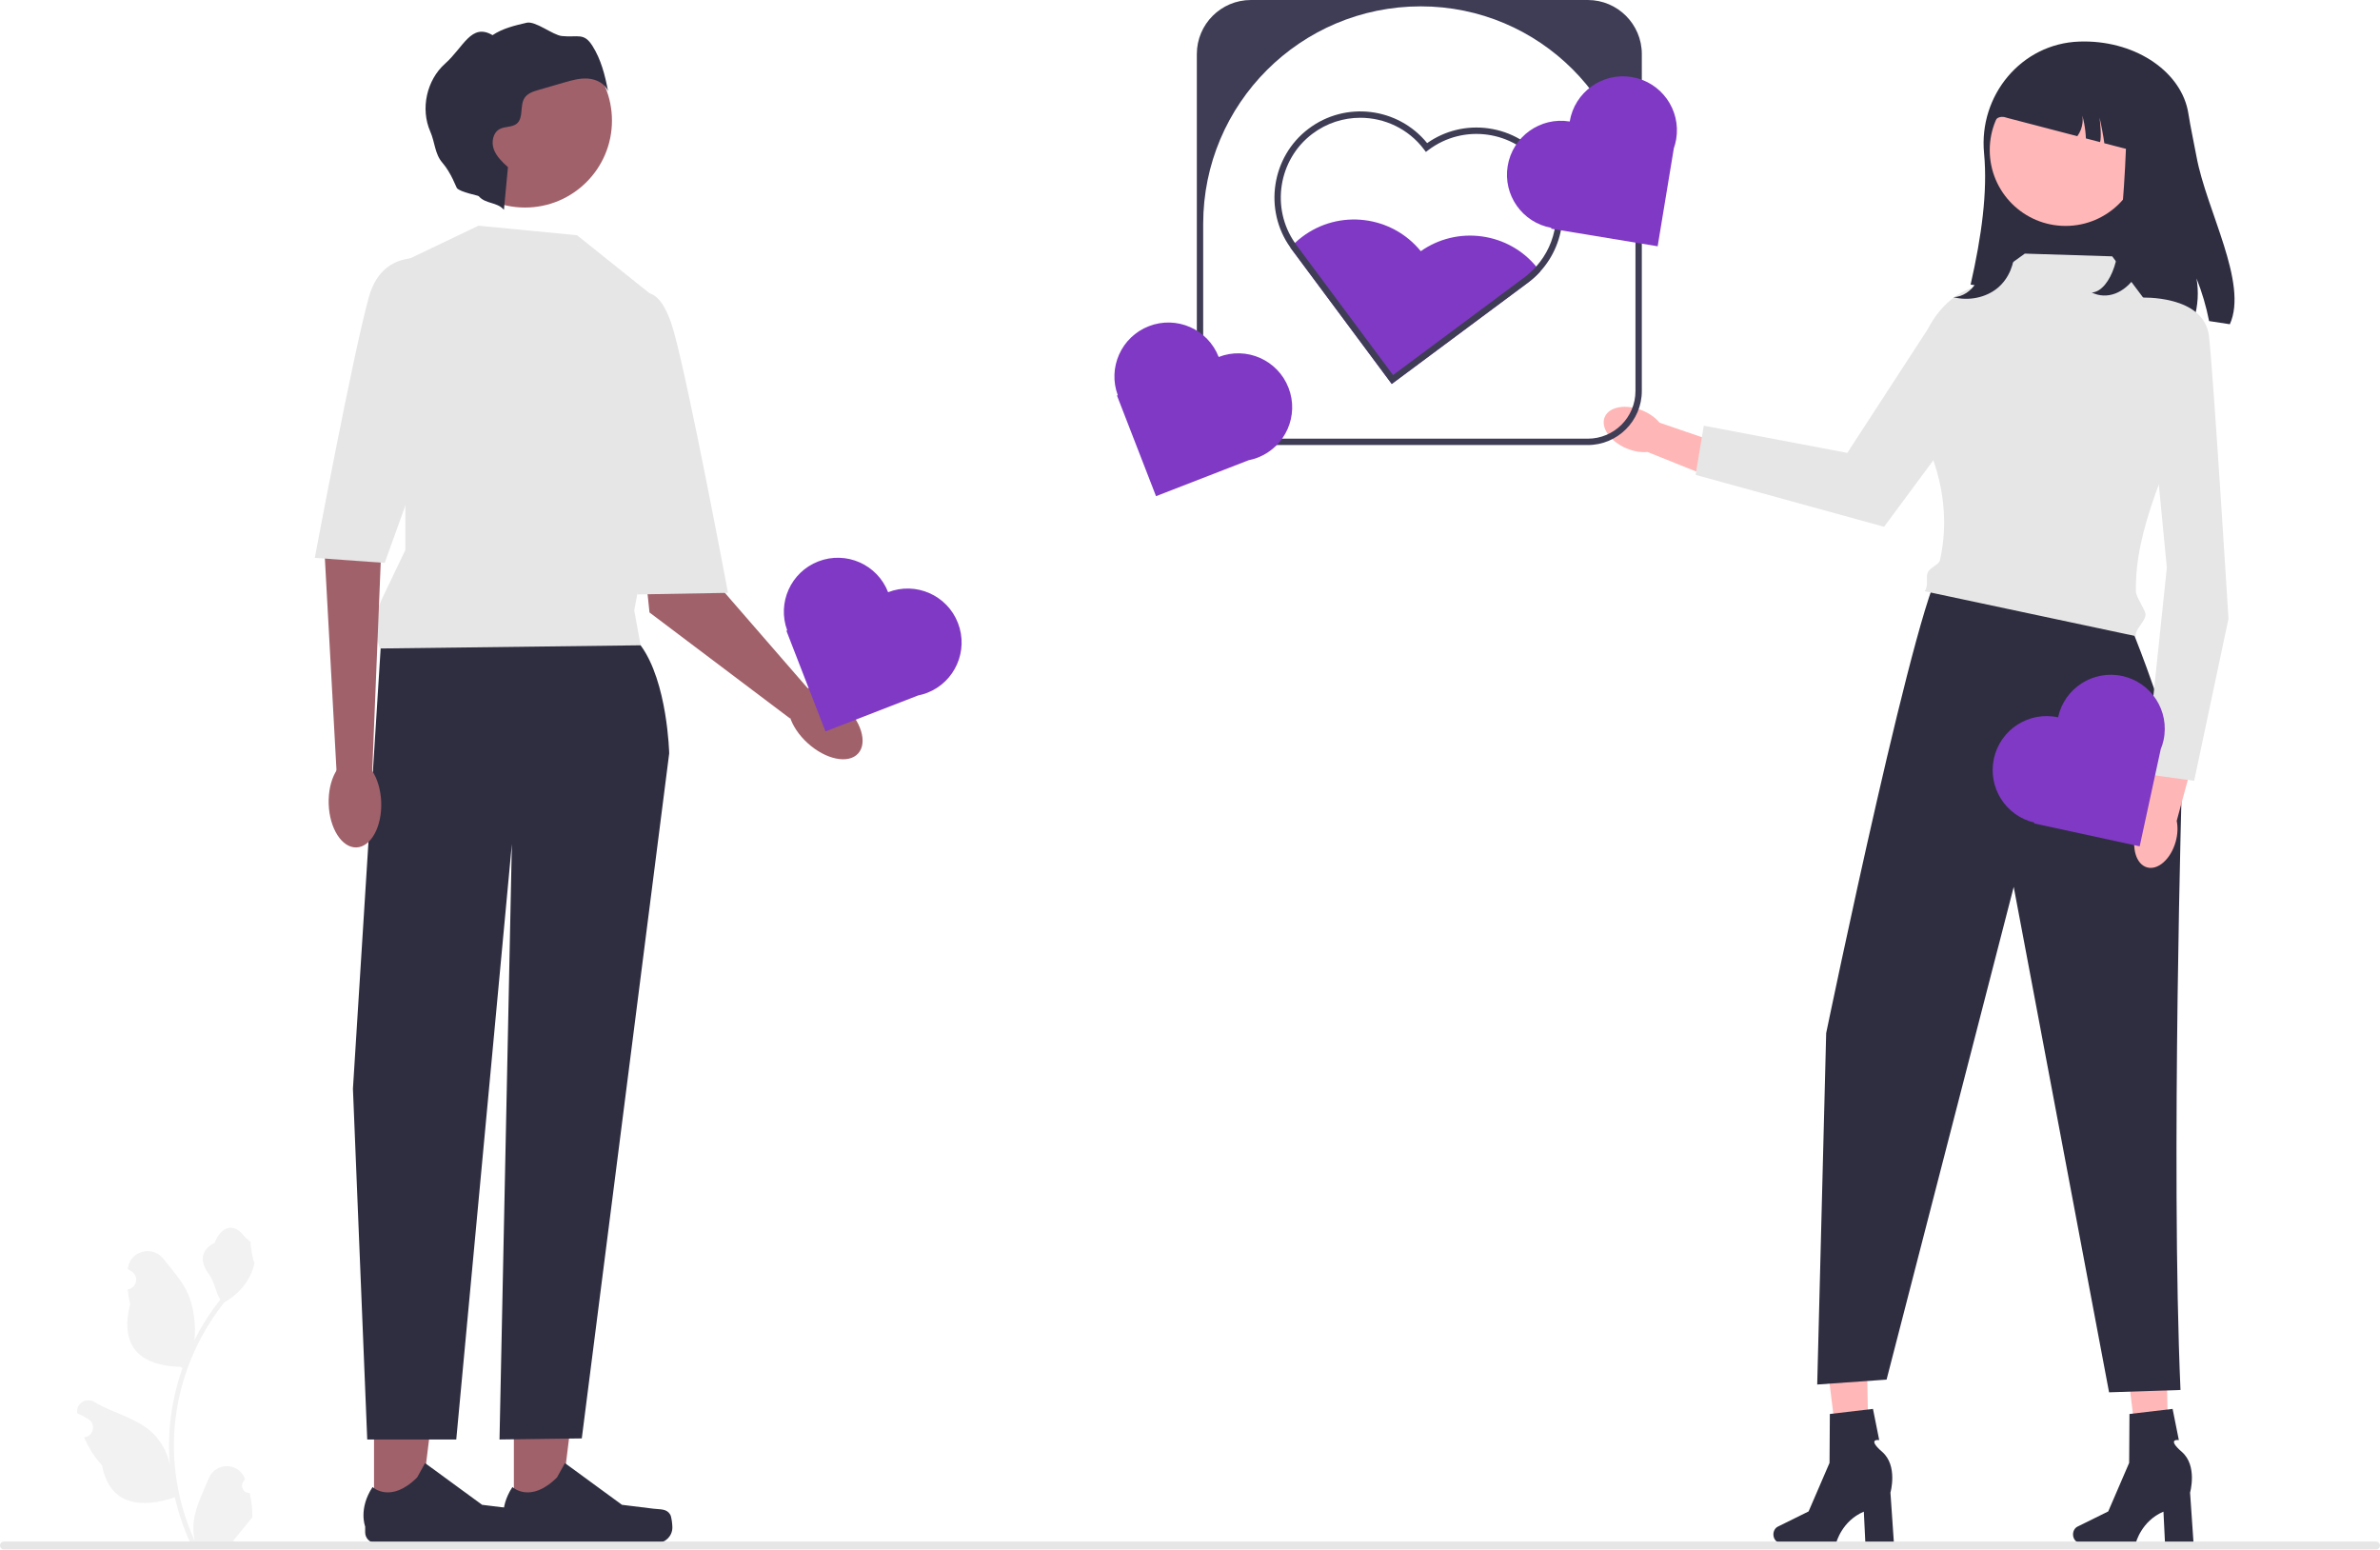
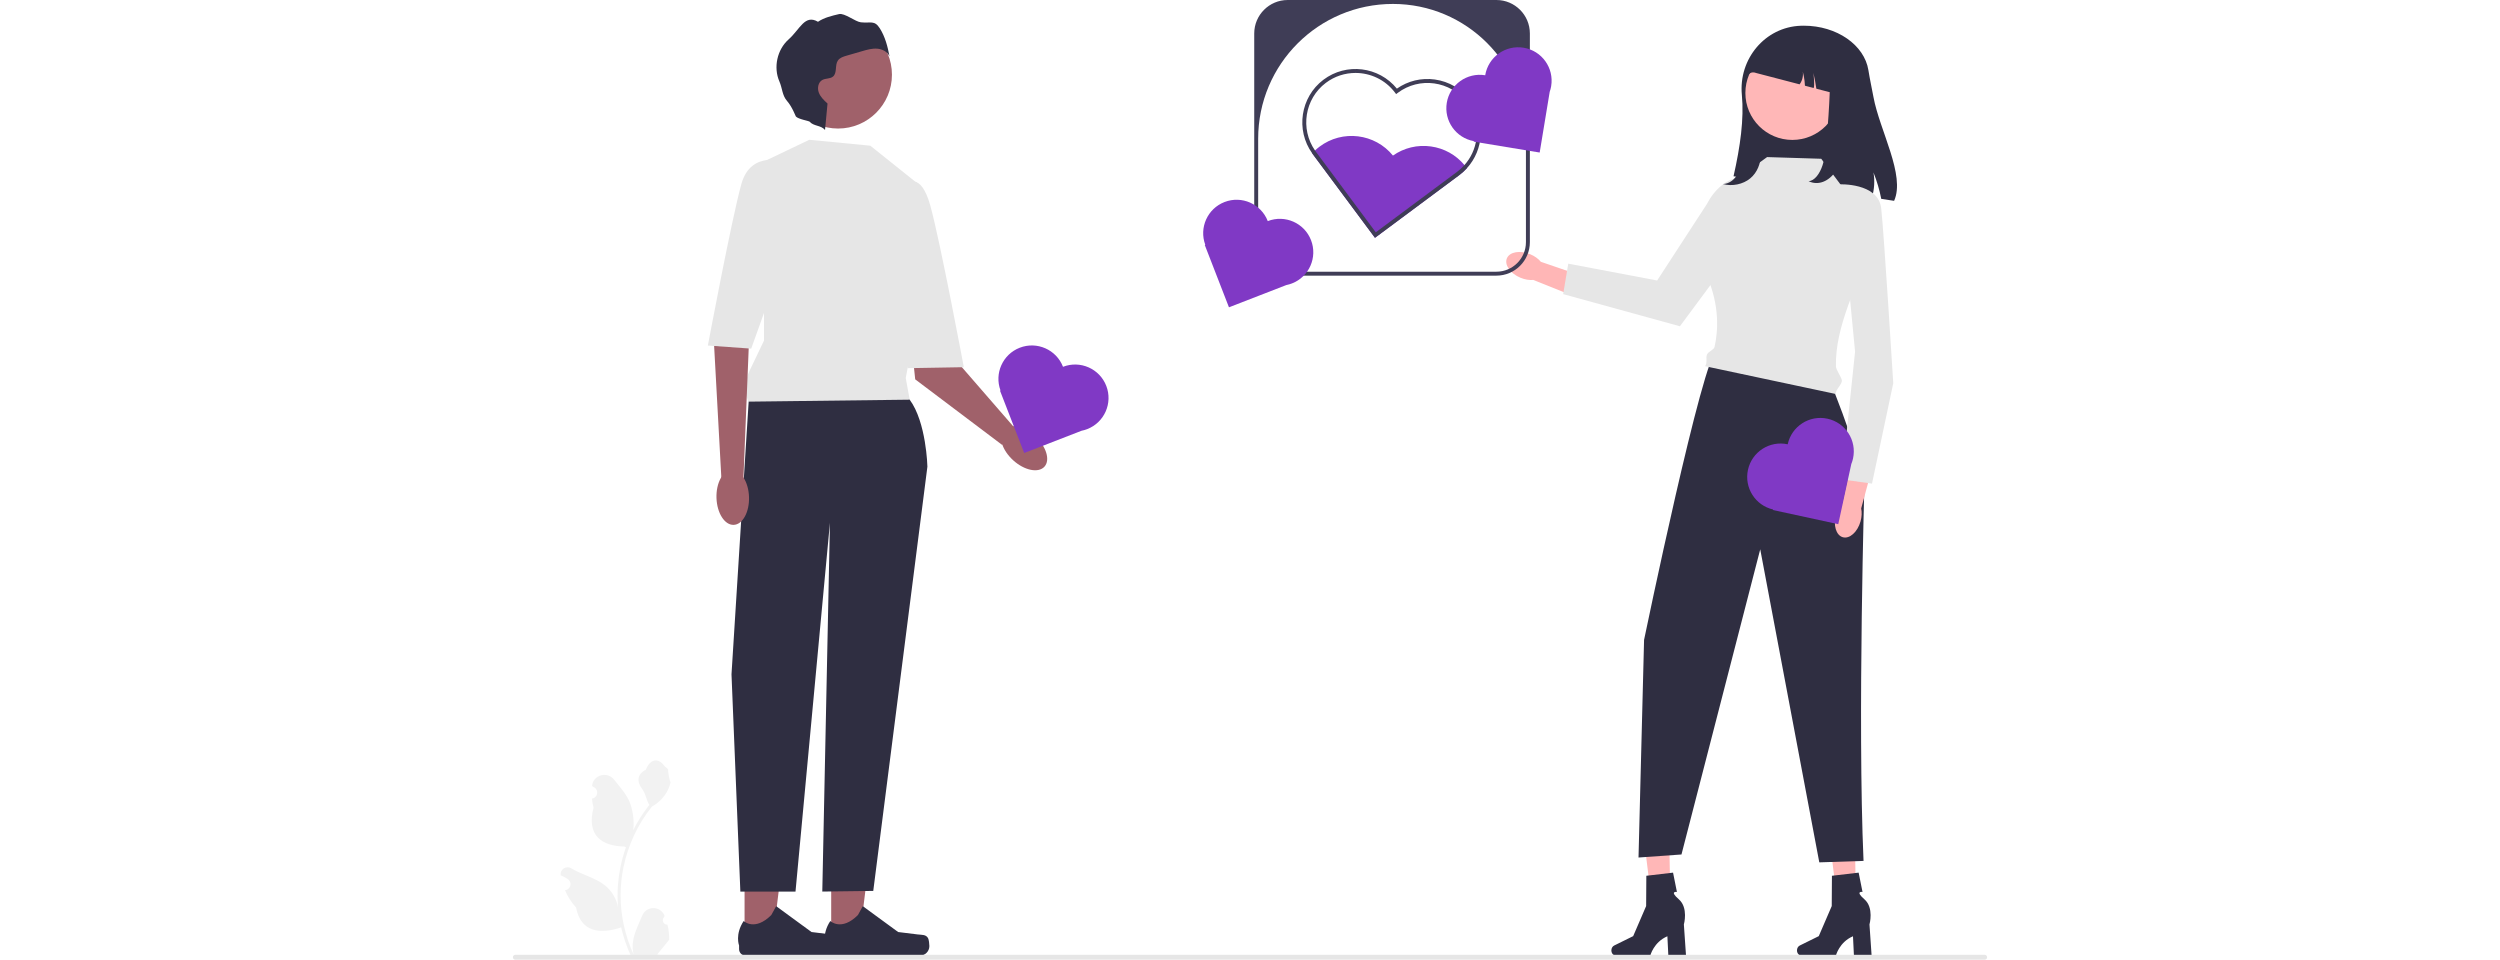
- <svg xmlns="http://www.w3.org/2000/svg" width="748.775" height="487.44" viewBox="0 0 748.775 487.44">
+ <svg xmlns="http://www.w3.org/2000/svg" width="748.775" height="287.44" viewBox="0 0 748.775 487.44">
  <path d="M484.133,84.878c-.27-.35-.54-.7-.83-1.04-4.31-5.19-10.32-8.52-17.04-9.46-6.84-.95-13.65,.7-19.27,4.64-9.14-11.24-25.68-13.31-37.33-4.5-.8,.6-1.55,1.24-2.26,1.91-.5,.47-.97,.96-1.42,1.46,.05,.08,.1,.15,.16,.23l31.72,42.67,.8-.6c1.68-1.24,40.96-30.45,42.2-31.38,1.35-1.02,2.58-2.15,3.68-3.36-.13-.19-.27-.38-.41-.57Z" fill="#8039c5" />
  <path d="M486.133,50.878c-4.36-5.78-10.71-9.5-17.87-10.5-6.84-.95-13.65,.7-19.27,4.64-9.14-11.24-25.68-13.31-37.33-4.5-11.66,8.8-14.17,25.52-5.68,37.37,.05,.08,.1,.15,.16,.23l31.72,42.67,.8-.6c1.68-1.24,40.96-30.45,42.2-31.38,1.35-1.02,2.58-2.15,3.68-3.36,8.62-9.44,9.58-24.01,1.59-34.57Zm-2.83,32.96c-1.09,1.23-2.31,2.36-3.65,3.37-1.13,.86-35.64,26.51-41.38,30.78l-30.52-41.06c-.12-.16-.24-.33-.35-.5-7.62-10.96-5.23-26.23,5.47-34.32,4.52-3.41,9.82-5.06,15.09-5.06,7.6,0,15.12,3.43,20.04,9.95l.6,.8,.8-.61c11.03-8.33,26.8-6.14,35.14,4.89,4.04,5.35,5.75,11.94,4.83,18.58-.69,4.98-2.8,9.52-6.07,13.18Z" fill="#3f3d56" />
  <path d="M701.537,102l-6.53-1c-.9-4.58-2.23-9.09-3.96-13.43,.74,4.22,.46,8.61-.76,12.71l-70.31-10.75c3.44-15.12,5.39-29.25,4.23-41.34-1.73-18.14,11.71-34.47,29.92-35.11,.5-.02,1.01-.03,1.52-.03,16.87,0,30.8,9.86,32.83,22.6,.72,4.56,1.73,9.08,2.57,13.63,3.15,17.04,16.33,39.75,10.49,52.72Z" fill="#2f2e41" />
  <path d="M516.72,129.132c2.268,.941,4.136,2.317,5.404,3.842l22.173,7.601-3.925,10.445-22.069-8.835c-1.976,.179-4.268-.171-6.537-1.113-5.181-2.15-8.273-6.566-6.904-9.863,1.368-3.297,6.678-4.227,11.859-2.077h0Z" fill="#ffb6b6" />
  <g>
    <polygon points="588.017 464.408 579.248 464.615 574.359 425.218 587.301 424.912 588.017 464.408" fill="#ffb7b7" />
    <path d="M557.931,482.703h0c0,1.481,1.051,2.682,2.348,2.682h17.406s1.713-6.885,8.697-9.849l.482,9.849h8.979l-1.088-15.836s2.402-8.472-2.586-12.803c-4.988-4.331-.948-3.728-.948-3.728l-1.962-9.801-13.569,1.596-.1,15.386-6.585,15.272-9.658,4.771c-.86,.425-1.416,1.392-1.416,2.462l-0,0Z" fill="#2f2e41" />
  </g>
  <g>
    <polygon points="682.284 464.408 673.515 464.615 668.627 425.218 681.568 424.912 682.284 464.408" fill="#ffb7b7" />
    <path d="M652.198,482.703h0c0,1.481,1.051,2.682,2.348,2.682h17.406s1.713-6.885,8.697-9.849l.482,9.849h8.979l-1.088-15.836s2.402-8.472-2.586-12.803c-4.988-4.331-.948-3.728-.948-3.728l-1.962-9.801-13.569,1.596-.1,15.386-6.585,15.272-9.658,4.771c-.86,.425-1.416,1.392-1.416,2.462l-0,0Z" fill="#2f2e41" />
  </g>
  <path d="M611.537,178l54,9c7.079,11.702,21,56,21,56,0,0-3.647,123.063-.529,194.263l-22.471,.737-30-159-40,155-21.82,1.544,2.82-110.544s30.152-145.63,37-147Z" fill="#2f2e41" />
  <path d="M637.026,79.781l27.499,.859,28.358,37.811c-10.998,27.792-21.341,47.86-20.89,67.677,.038,1.679,2.776,5.451,3,7,.303,2.094-3.677,5.166-3,7l-66.456-14.128c1.345-1.897,.187-4.293,1-6,.715-1.5,3.458-2.323,3.792-3.778,1.8-7.855,2.76-20.961-4.012-36.352-4.815-10.944,16.38-36.473,15.242-48.917l15.468-11.171Z" fill="#e6e6e6" />
  <path d="M643.331,97.436l0,0-50.583,68.279-59.294-16.327,2.578-15.468,45.15,8.551,25.189-38.724c8.225-15.899,24.436-19.101,36.96-6.311Z" fill="#e6e6e6" />
  <circle cx="649.851" cy="47.214" r="23.857" fill="#ffb7b7" />
  <path d="M672.037,261.324c.671-2.362,1.82-4.377,3.187-5.814l4.969-22.907,10.831,2.683-6.207,22.948c.408,1.942,.326,4.259-.344,6.622-1.532,5.396-5.559,8.981-8.993,8.005-3.434-.975-4.976-6.14-3.443-11.537h0Z" fill="#ffb6b6" />
  <path d="M673.535,93.628s19.997-1.018,21.453,12.242c1.456,13.261,6.115,88.785,6.115,88.785l-10.798,50.977-15.398-2.14,6.805-64.888-8.176-84.976Z" fill="#e6e6e6" />
  <path d="M674.107,26.94c0,5.39-2.99,12.33-2.99,20.48l-9.07-2.36c-.18-1.58-1.1-6.52-1.51-8.06,.21,1.45,.66,6.32,.16,7.7l-4.45-1.16c-.03-.83-.1-1.66-.2-2.48-.18-1.58-.48-3.14-.89-4.68,.21,1.45,.04,2.94-.46,4.32-.29,.76-.67,1.48-1.15,2.14l-21.96-5.73c-5.32-2.002-6.134,5.042-6.05,13.89,0,0-3-31,19.8-32.79l3.44-3.44c20.71,1.19,25.33,5.48,25.33,12.17Z" fill="#2f2e41" />
  <path d="M625.224,56.287c.816,8.326-.179,16.702-1.364,24.993-.381,2.668-.805,5.4-2.227,7.775s-4.066,4.359-7.096,4.42c4.764,1.287,10.257,.159,13.9-2.854,3.699-3.058,5.325-7.694,5.449-12.179,.124-4.485-1.089-8.905-2.294-13.262l-6.368-8.894Z" fill="#2f2e41" />
  <path d="M668.768,24.21c.816,15.18-.179,30.451-1.364,45.567-.381,4.865-.805,9.844-2.227,14.175-1.421,4.331-4.066,7.947-7.096,8.059,4.764,2.346,10.257,.29,13.9-5.203,3.699-5.576,5.325-14.028,5.449-22.205,.124-8.177-1.089-16.235-2.294-24.179l-6.368-16.215Z" fill="#2f2e41" />
  <g>
    <polygon points="161.675 476.782 176.029 476.78 182.858 421.414 161.672 421.415 161.675 476.782" fill="#a0616a" />
    <path d="M210.854,476.456h0c.447,.753,.683,3.182,.683,4.058h0c0,2.691-2.181,4.872-4.872,4.872h-44.453c-1.836,0-3.324-1.488-3.324-3.324v-1.851s-2.199-5.562,2.328-12.418c0,0,5.627,5.368,14.035-3.04l2.48-4.492,17.948,13.126,9.948,1.225c2.176,.268,4.106-.042,5.226,1.844Z" fill="#2f2e41" />
  </g>
  <g>
    <polygon points="117.675 476.782 132.029 476.78 138.858 421.414 117.672 421.415 117.675 476.782" fill="#a0616a" />
    <path d="M166.854,476.456h0c.447,.753,.683,3.182,.683,4.058h0c0,2.691-2.181,4.872-4.872,4.872h-44.453c-1.836,0-3.324-1.488-3.324-3.324v-1.851s-2.199-5.562,2.328-12.418c0,0,5.627,5.368,14.035-3.04l2.48-4.492,17.948,13.126,9.948,1.225c2.176,.268,4.106-.042,5.226,1.844Z" fill="#2f2e41" />
  </g>
  <path d="M120.037,199.5l-9,143,4.5,110.335h28.008l17.492-187.335-3.886,187.335,25.886-.335,27.5-215.5s-.5-22.5-9-34-81.5-3.5-81.5-3.5Z" fill="#2f2e41" />
  <polygon points="224.252 166.604 201.708 167.492 204.341 192.673 248.537 226 254.537 217 222.801 180.456 224.252 166.604" fill="#a0616a" />
  <path d="M181.537,74l-31-3-23,11v91l-7.314,15.292c-2.355,4.925-2.603,10.596-.686,15.708h0l82-1-2-11,4-21,3-77-25-20Z" fill="#e6e6e6" />
  <path d="M200.037,93.5s7-7,12,11,17,82,17,82l-28.5,.5-7.5-68.5,7-25Z" fill="#e6e6e6" />
  <polygon points="120.037 170.5 117.037 244.354 106.037 245.5 102.037 172.5 120.037 170.5" fill="#a0616a" />
  <path d="M139.037,82.5s-18-7-23,11-17,82-17,82l22,1.579,25-69.579-7-25Z" fill="#e6e6e6" />
  <circle cx="165.18" cy="37.939" r="27.35" fill="#a0616a" />
  <ellipse cx="111.671" cy="252.669" rx="8.267" ry="13.924" transform="translate(-8.51901 3.93943) rotate(-1.94678)" fill="#a0616a" />
  <ellipse cx="259.671" cy="227.669" rx="8.267" ry="13.924" transform="translate(-83.44583 266.8252) rotate(-47.75334)" fill="#a0616a" />
  <path d="M186.371,14.402c-2.713-4.267-4.578-2.541-9.606-3.067-2.882-.302-8.274-4.832-11.097-4.176-3.721,.864-7.535,1.768-10.703,3.901-6.718-3.952-9.107,3.783-14.932,8.962-5.825,5.178-7.8,14.232-4.662,21.366,1.494,3.397,1.38,7.003,3.811,9.807,2.798,3.229,4.34,7.723,4.555,7.972,1.165,1.344,6.65,2.287,6.873,2.545,2.196,2.534,5.735,1.753,7.932,4.288l1.266-13.409c-1.778-1.633-3.618-3.356-4.448-5.623-.83-2.267-.28-5.236,1.851-6.372,1.675-.893,3.917-.492,5.377-1.706,2.228-1.853,.854-5.731,2.476-8.133,.959-1.42,2.739-1.992,4.384-2.469,2.667-.774,5.335-1.548,8.002-2.322,2.481-.72,5.03-1.448,7.606-1.242,2.576,.206,5.225,1.549,6.242,3.924-.939-4.968-2.216-9.979-4.928-14.246Z" fill="#2f2e41" />
  <path d="M279.413,186.299h-0c-3.392-8.741-13.229-13.078-21.97-9.685h-0c-8.658,3.36-12.99,13.042-9.775,21.72l-.254,.098,12.285,31.655,29.129-11.304c.963-.19,1.923-.462,2.87-.829h0c8.741-3.392,13.078-13.229,9.685-21.97v-0c-3.392-8.741-13.229-13.078-21.97-9.685l0,0Z" fill="#8039c5" />
  <path d="M516.537,17V123c0,9.374-7.626,17-17,17h-106c-9.374,0-17-7.626-17-17V17c0-9.374,7.626-17,17-17h106c9.374,0,17,7.626,17,17Zm-17,121c8.284,0,15-6.716,15-15v-53.441c0-37.312-30.247-67.559-67.559-67.559h-0c-37.799,0-68.441,30.642-68.441,68.441v52.559c0,8.284,6.716,15,15,15h106Z" fill="#3f3d56" />
  <path d="M493.853,38.224l-0,0c-9.251-1.528-17.989,4.734-19.517,13.985l-0,0c-1.513,9.164,4.618,17.819,13.724,19.467l-.044,.268,33.502,5.532,5.09-30.828c.326-.926,.581-1.89,.746-2.893l0-0c1.528-9.251-4.734-17.989-13.985-19.517l-0-0c-9.251-1.528-17.989,4.734-19.517,13.985l0-0Z" fill="#8039c5" />
  <path d="M383.413,112.299h-0c-3.392-8.741-13.229-13.078-21.97-9.685h-0c-8.658,3.36-12.99,13.042-9.775,21.72l-.254,.098,12.285,31.655,29.129-11.304c.963-.19,1.923-.462,2.87-.829h0c8.741-3.392,13.078-13.229,9.685-21.97v-0c-3.392-8.741-13.229-13.078-21.97-9.685l0,0Z" fill="#8039c5" />
  <path d="M647.492,225.656l-0,0c-9.164-1.986-18.203,3.832-20.189,12.995l-0,0c-1.968,9.077,3.724,18.027,12.738,20.126l-.058,.266,33.185,7.194,6.62-30.536c.372-.908,.674-1.859,.89-2.852l0-0c1.986-9.164-3.832-18.203-12.995-20.189l-0-0c-9.164-1.986-18.203,3.832-20.189,12.995l0-0Z" fill="#8039c5" />
  <path d="M78.516,469.653c-2.066,.129-3.208-2.437-1.645-3.933l.155-.618c-.02-.05-.041-.099-.062-.148-2.089-4.982-9.17-4.947-11.241,.042-1.839,4.428-4.179,8.864-4.756,13.546-.258,2.067-.142,4.172,.316,6.2-4.308-9.411-6.575-19.687-6.575-30.021,0-2.597,.142-5.193,.433-7.783,.239-2.119,.568-4.224,.995-6.31,2.306-11.277,7.299-22.018,14.5-30.99,3.462-1.892,6.349-4.851,8.093-8.397,.626-1.279,1.117-2.655,1.35-4.056-.394,.052-1.486-5.949-1.188-6.317-.549-.833-1.532-1.247-2.131-2.06-2.982-4.043-7.091-3.337-9.236,2.157-4.582,2.313-4.627,6.148-1.815,9.837,1.789,2.347,2.035,5.522,3.604,8.035-.162,.207-.329,.407-.491,.614-2.961,3.798-5.522,7.88-7.681,12.169,.61-4.766-.291-10.508-1.826-14.21-1.748-4.217-5.025-7.769-7.91-11.415-3.466-4.379-10.573-2.468-11.184,3.083-.006,.054-.012,.107-.017,.161,.429,.242,.848,.499,1.259,.77,2.339,1.547,1.531,5.174-1.241,5.602l-.063,.01c.155,1.544,.42,3.074,.807,4.579-3.702,14.316,4.29,19.53,15.701,19.764,.252,.129,.497,.258,.749,.381-1.156,3.255-2.08,6.594-2.764,9.979-.614,2.99-1.04,6.013-1.279,9.049-.297,3.83-.271,7.68,.052,11.503l-.019-.136c-.82-4.211-3.107-8.145-6.427-10.87-4.946-4.063-11.933-5.559-17.268-8.824-2.568-1.572-5.859,.459-5.411,3.437l.022,.143c.794,.323,1.569,.698,2.319,1.117,.429,.242,.848,.499,1.259,.77,2.339,1.547,1.531,5.174-1.241,5.602l-.063,.01c-.045,.006-.084,.013-.129,.019,1.363,3.236,3.262,6.239,5.639,8.829,2.315,12.497,12.256,13.683,22.89,10.044h.006c1.163,5.064,2.861,10.011,5.044,14.726h18.02c.065-.2,.123-.407,.181-.607-1.666,.103-3.346,.006-4.986-.297,1.337-1.641,2.674-3.294,4.011-4.935,.032-.032,.058-.065,.084-.097,.678-.84,1.363-1.673,2.041-2.512l0-.001c.042-2.578-.267-5.147-.879-7.64l-.001-0-0-0Z" fill="#f2f2f2" />
  <path id="b-753" d="M1.247,487.44H747.528c.689,0,1.247-.558,1.247-1.247s-.558-1.247-1.247-1.247H1.247c-.689,0-1.247,.558-1.247,1.247s.558,1.247,1.247,1.247h0Z" fill="#e6e6e6" />
</svg>
